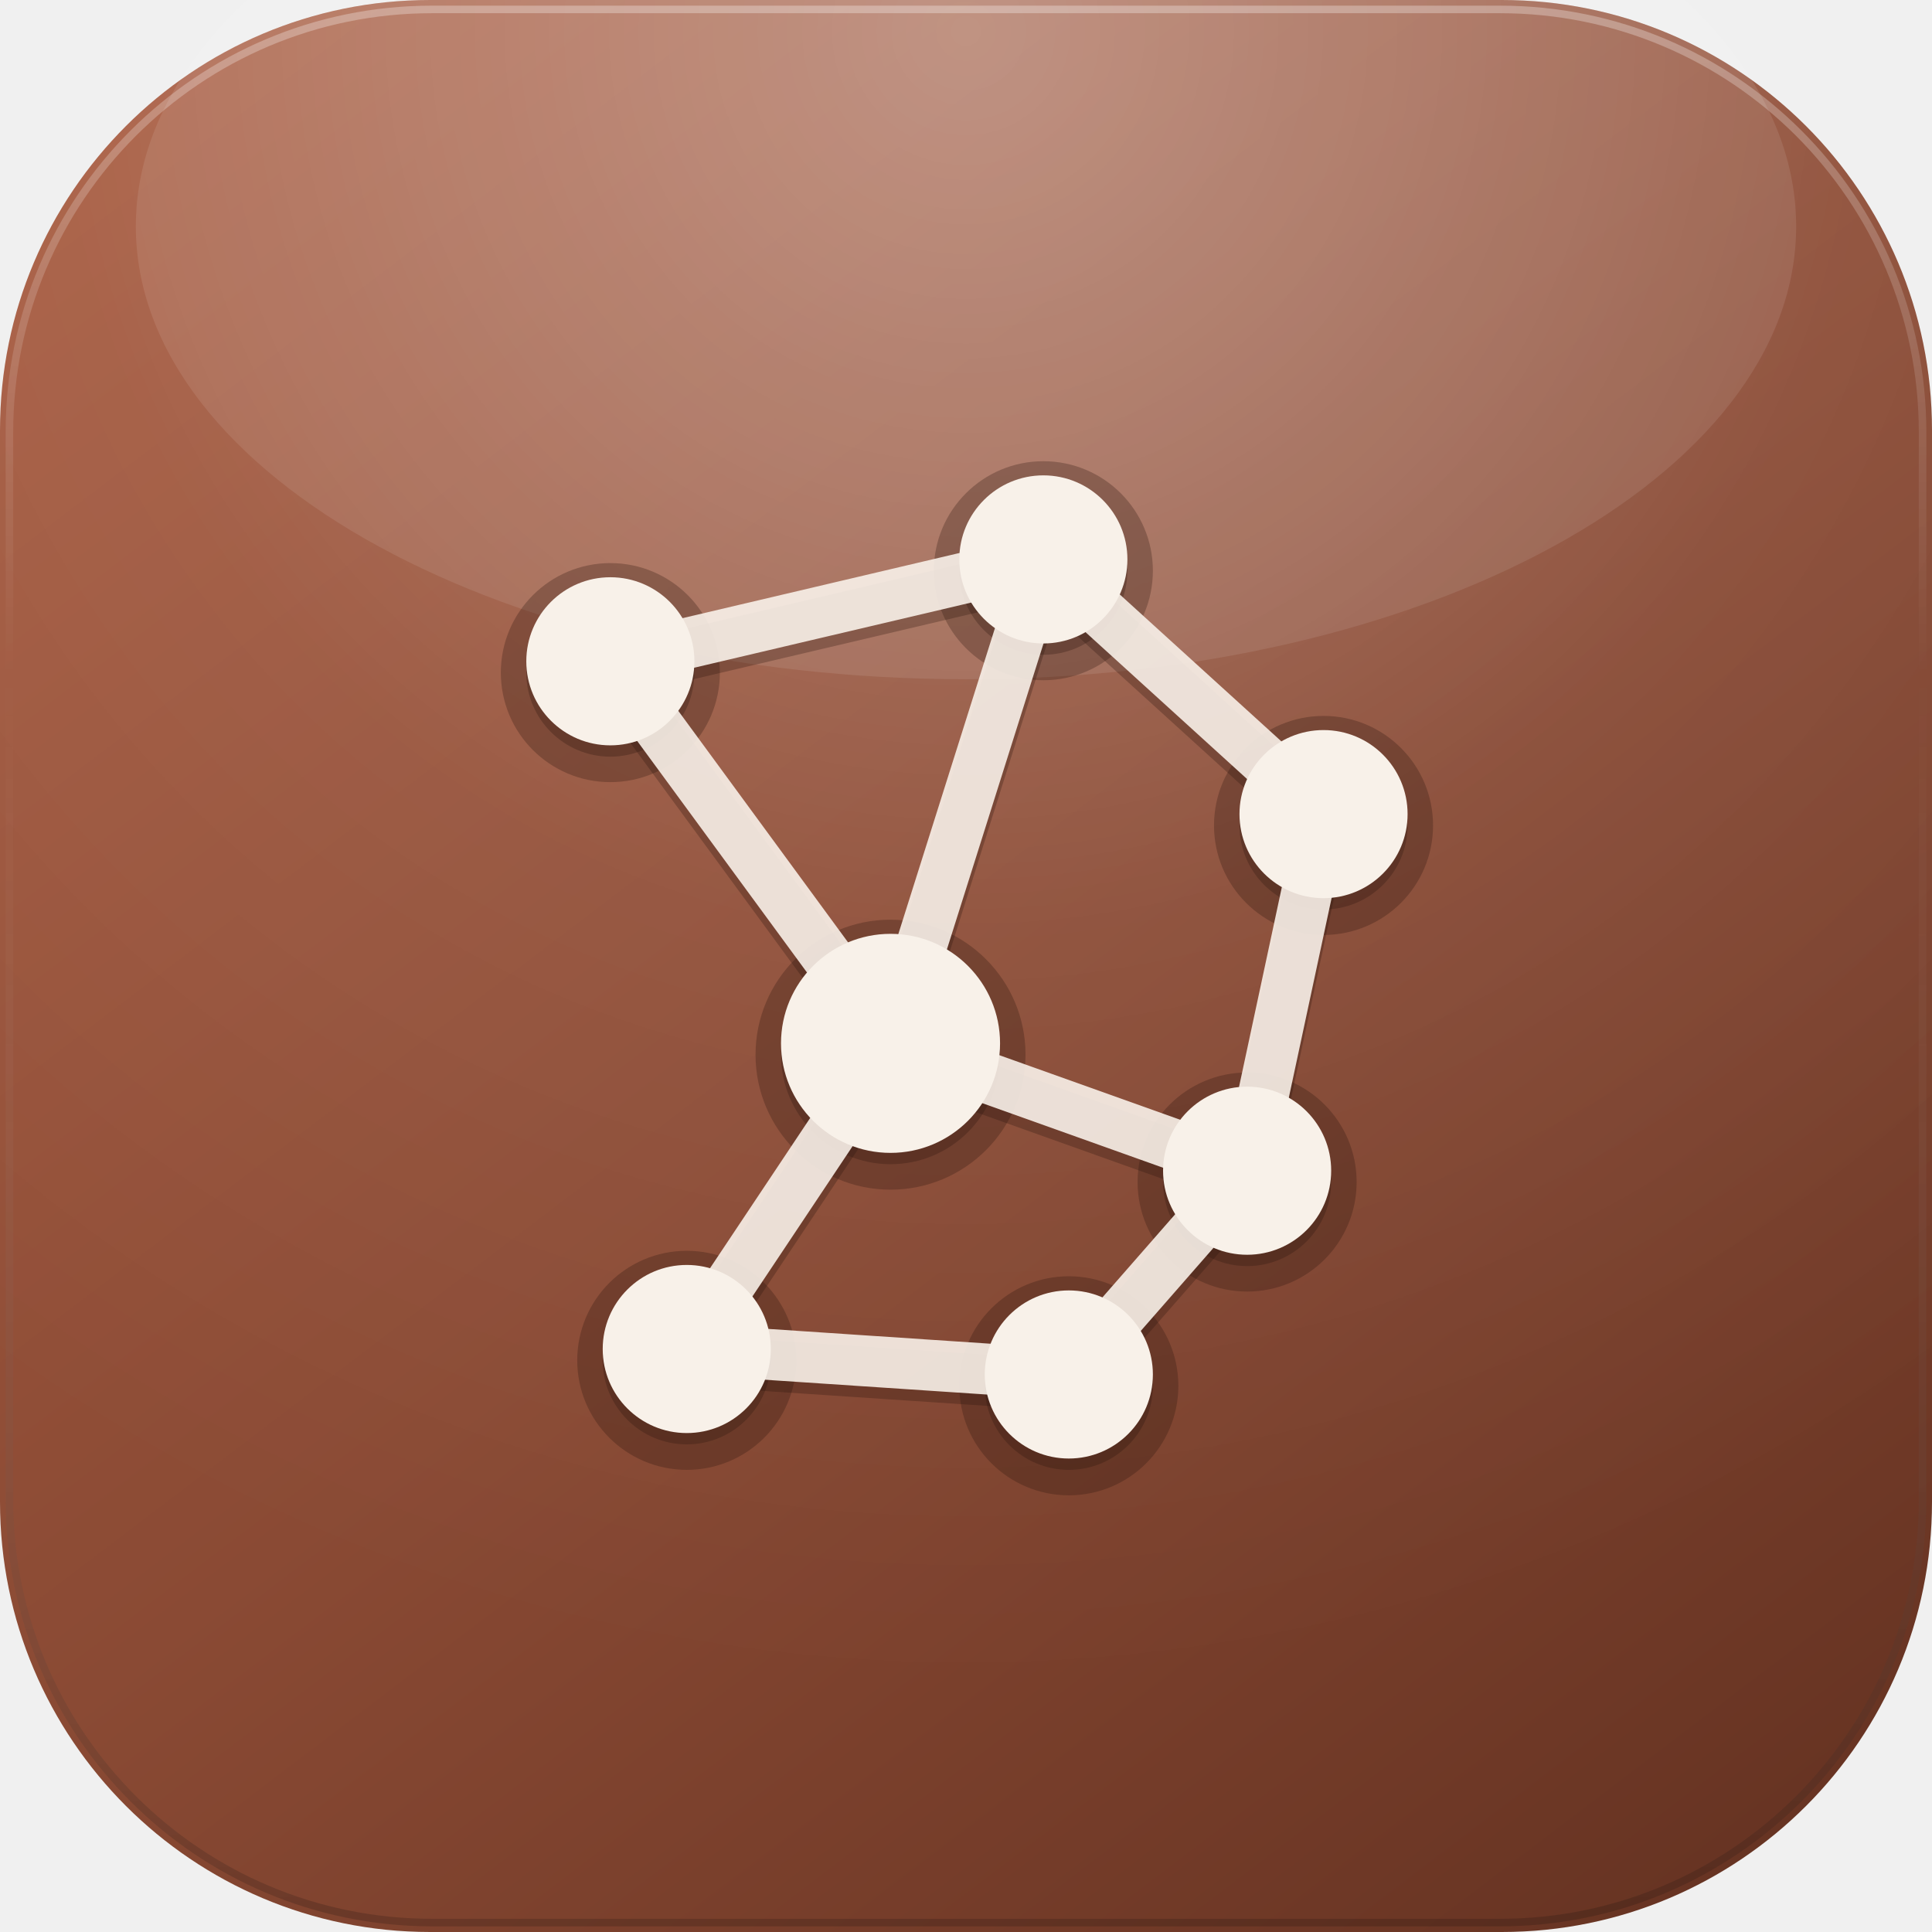
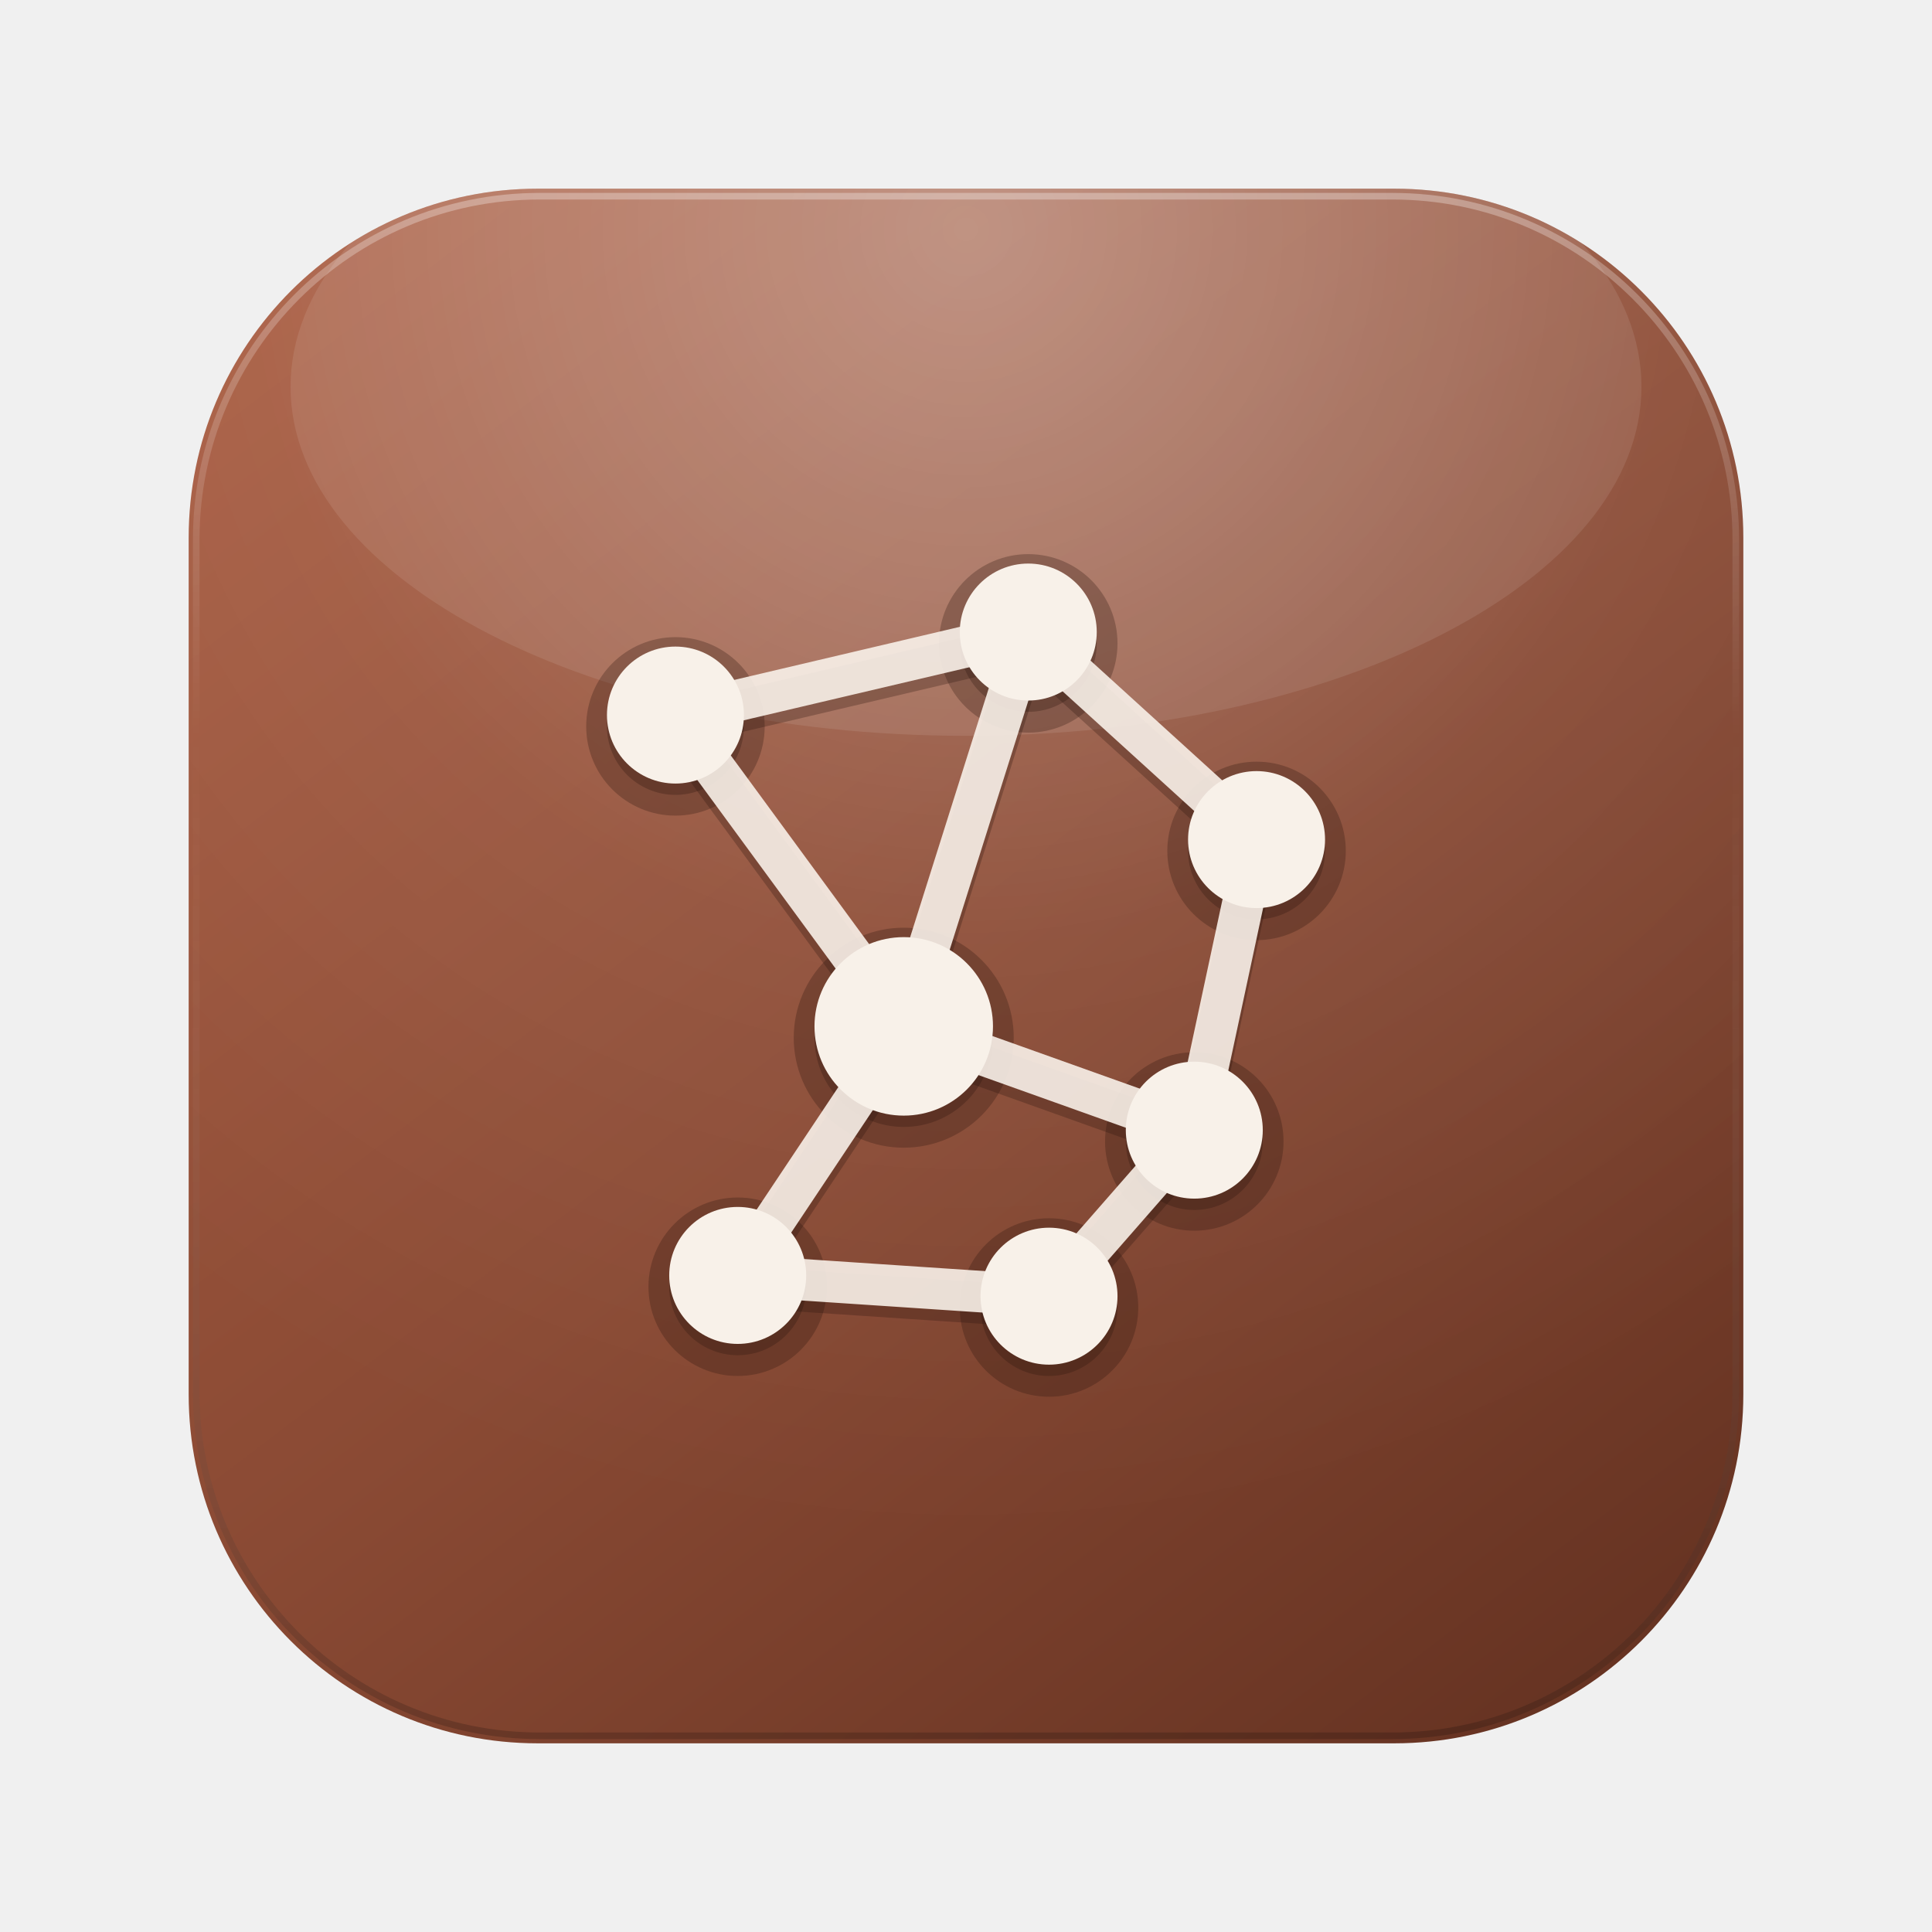
<svg xmlns="http://www.w3.org/2000/svg" width="1024" height="1024" viewBox="0 0 1024 1024">
  <defs>
    <linearGradient id="bg" x1="0.12" y1="0" x2="0.88" y2="1">
      <stop offset="0" stop-color="#A85C41" />
      <stop offset="0.52" stop-color="#8A4A34" />
      <stop offset="1" stop-color="#663322" />
    </linearGradient>
    <radialGradient id="gloss" cx="0.5" cy="0.02" r="0.85">
      <stop offset="0" stop-color="#FFFFFF" stop-opacity="0.30" />
      <stop offset="0.55" stop-color="#FFFFFF" stop-opacity="0.06" />
      <stop offset="1" stop-color="#FFFFFF" stop-opacity="0" />
    </radialGradient>
    <linearGradient id="rim" x1="0" y1="0" x2="0" y2="1">
      <stop offset="0" stop-color="#FFFFFF" stop-opacity="0.30" />
      <stop offset="0.35" stop-color="#FFFFFF" stop-opacity="0" />
      <stop offset="1" stop-color="#000000" stop-opacity="0.18" />
    </linearGradient>
+     <clipPath id="sq">
+       <rect x="100" y="100" width="824" height="824" rx="185" ry="185" />
+     </clipPath>
  </defs>
-   <rect x="0" y="0" width="1024" height="1024" rx="228" ry="228" fill="url(#bg)" />
-   <rect x="0" y="0" width="1024" height="1024" rx="228" ry="228" fill="url(#gloss)" />
-   <ellipse cx="512" cy="120" rx="440" ry="240" fill="#FFFFFF" opacity="0.09" />
-   <rect x="5" y="5" width="1014" height="1014" rx="224" ry="224" fill="none" stroke="url(#rim)" stroke-width="4" />
-   <g transform="translate(148,154) scale(13.5)">
-     <g fill="#2A140C" fill-opacity="0.28" stroke="#2A140C" stroke-opacity="0.28" stroke-width="2" stroke-linecap="round">
-       <path d="M13 15 L30 11 M30 11 L41 21 M13 15 L24 30 M30 11 L24 30 M41 21 L38 35 M24 30 L38 35 M24 30 L16 42 M38 35 L31 43 M16 42 L31 43" fill="none" />
-       <circle cx="13" cy="15" r="3.3" />
-       <circle cx="30" cy="11" r="3.3" />
-       <circle cx="41" cy="21" r="3.3" />
-       <circle cx="24" cy="30" r="4.3" />
-       <circle cx="38" cy="35" r="3.3" />
-       <circle cx="16" cy="42" r="3.3" />
-       <circle cx="31" cy="43" r="3.3" />
-     </g>
+   <rect x="100" y="100" width="824" height="824" rx="185" ry="185" fill="url(#bg)" />
+   <rect x="100" y="100" width="824" height="824" rx="185" ry="185" fill="url(#gloss)" />
+   <ellipse cx="512" cy="205" rx="358" ry="185" fill="#FFFFFF" opacity="0.09" clip-path="url(#sq)" />
+   <rect x="104" y="104" width="816" height="816" rx="182" ry="182" fill="none" stroke="url(#rim)" stroke-width="3.5" />
+   <g transform="translate(215,220) scale(11)" fill="#2A140C" fill-opacity="0.28" stroke="#2A140C" stroke-opacity="0.28" stroke-width="2" stroke-linecap="round">
+     <path d="M13 15 L30 11 M30 11 L41 21 M13 15 L24 30 M30 11 L24 30 M41 21 L38 35 M24 30 L38 35 M24 30 L16 42 M38 35 L31 43 M16 42 L31 43" fill="none" />
+     <circle cx="13" cy="15" r="3.3" />
+     <circle cx="30" cy="11" r="3.3" />
+     <circle cx="41" cy="21" r="3.3" />
+     <circle cx="24" cy="30" r="4.3" />
+     <circle cx="38" cy="35" r="3.3" />
+     <circle cx="16" cy="42" r="3.3" />
+     <circle cx="31" cy="43" r="3.3" />
  </g>
-   <g transform="translate(148,148) scale(13.5)" fill="none" stroke="#F8F1E9" stroke-width="2" stroke-linecap="round">
+   <g transform="translate(215,214) scale(11)" fill="none" stroke="#F8F1E9" stroke-width="2" stroke-linecap="round">
    <path d="M13 15 L30 11 M30 11 L41 21 M13 15 L24 30 M30 11 L24 30 M41 21 L38 35 M24 30 L38 35 M24 30 L16 42 M38 35 L31 43 M16 42 L31 43" stroke-opacity="0.9" />
    <g fill="#F8F1E9" stroke="none">
      <circle cx="13" cy="15" r="3.3" />
      <circle cx="30" cy="11" r="3.3" />
      <circle cx="41" cy="21" r="3.3" />
      <circle cx="24" cy="30" r="4.3" />
      <circle cx="38" cy="35" r="3.3" />
      <circle cx="16" cy="42" r="3.3" />
      <circle cx="31" cy="43" r="3.3" />
    </g>
  </g>
</svg>
